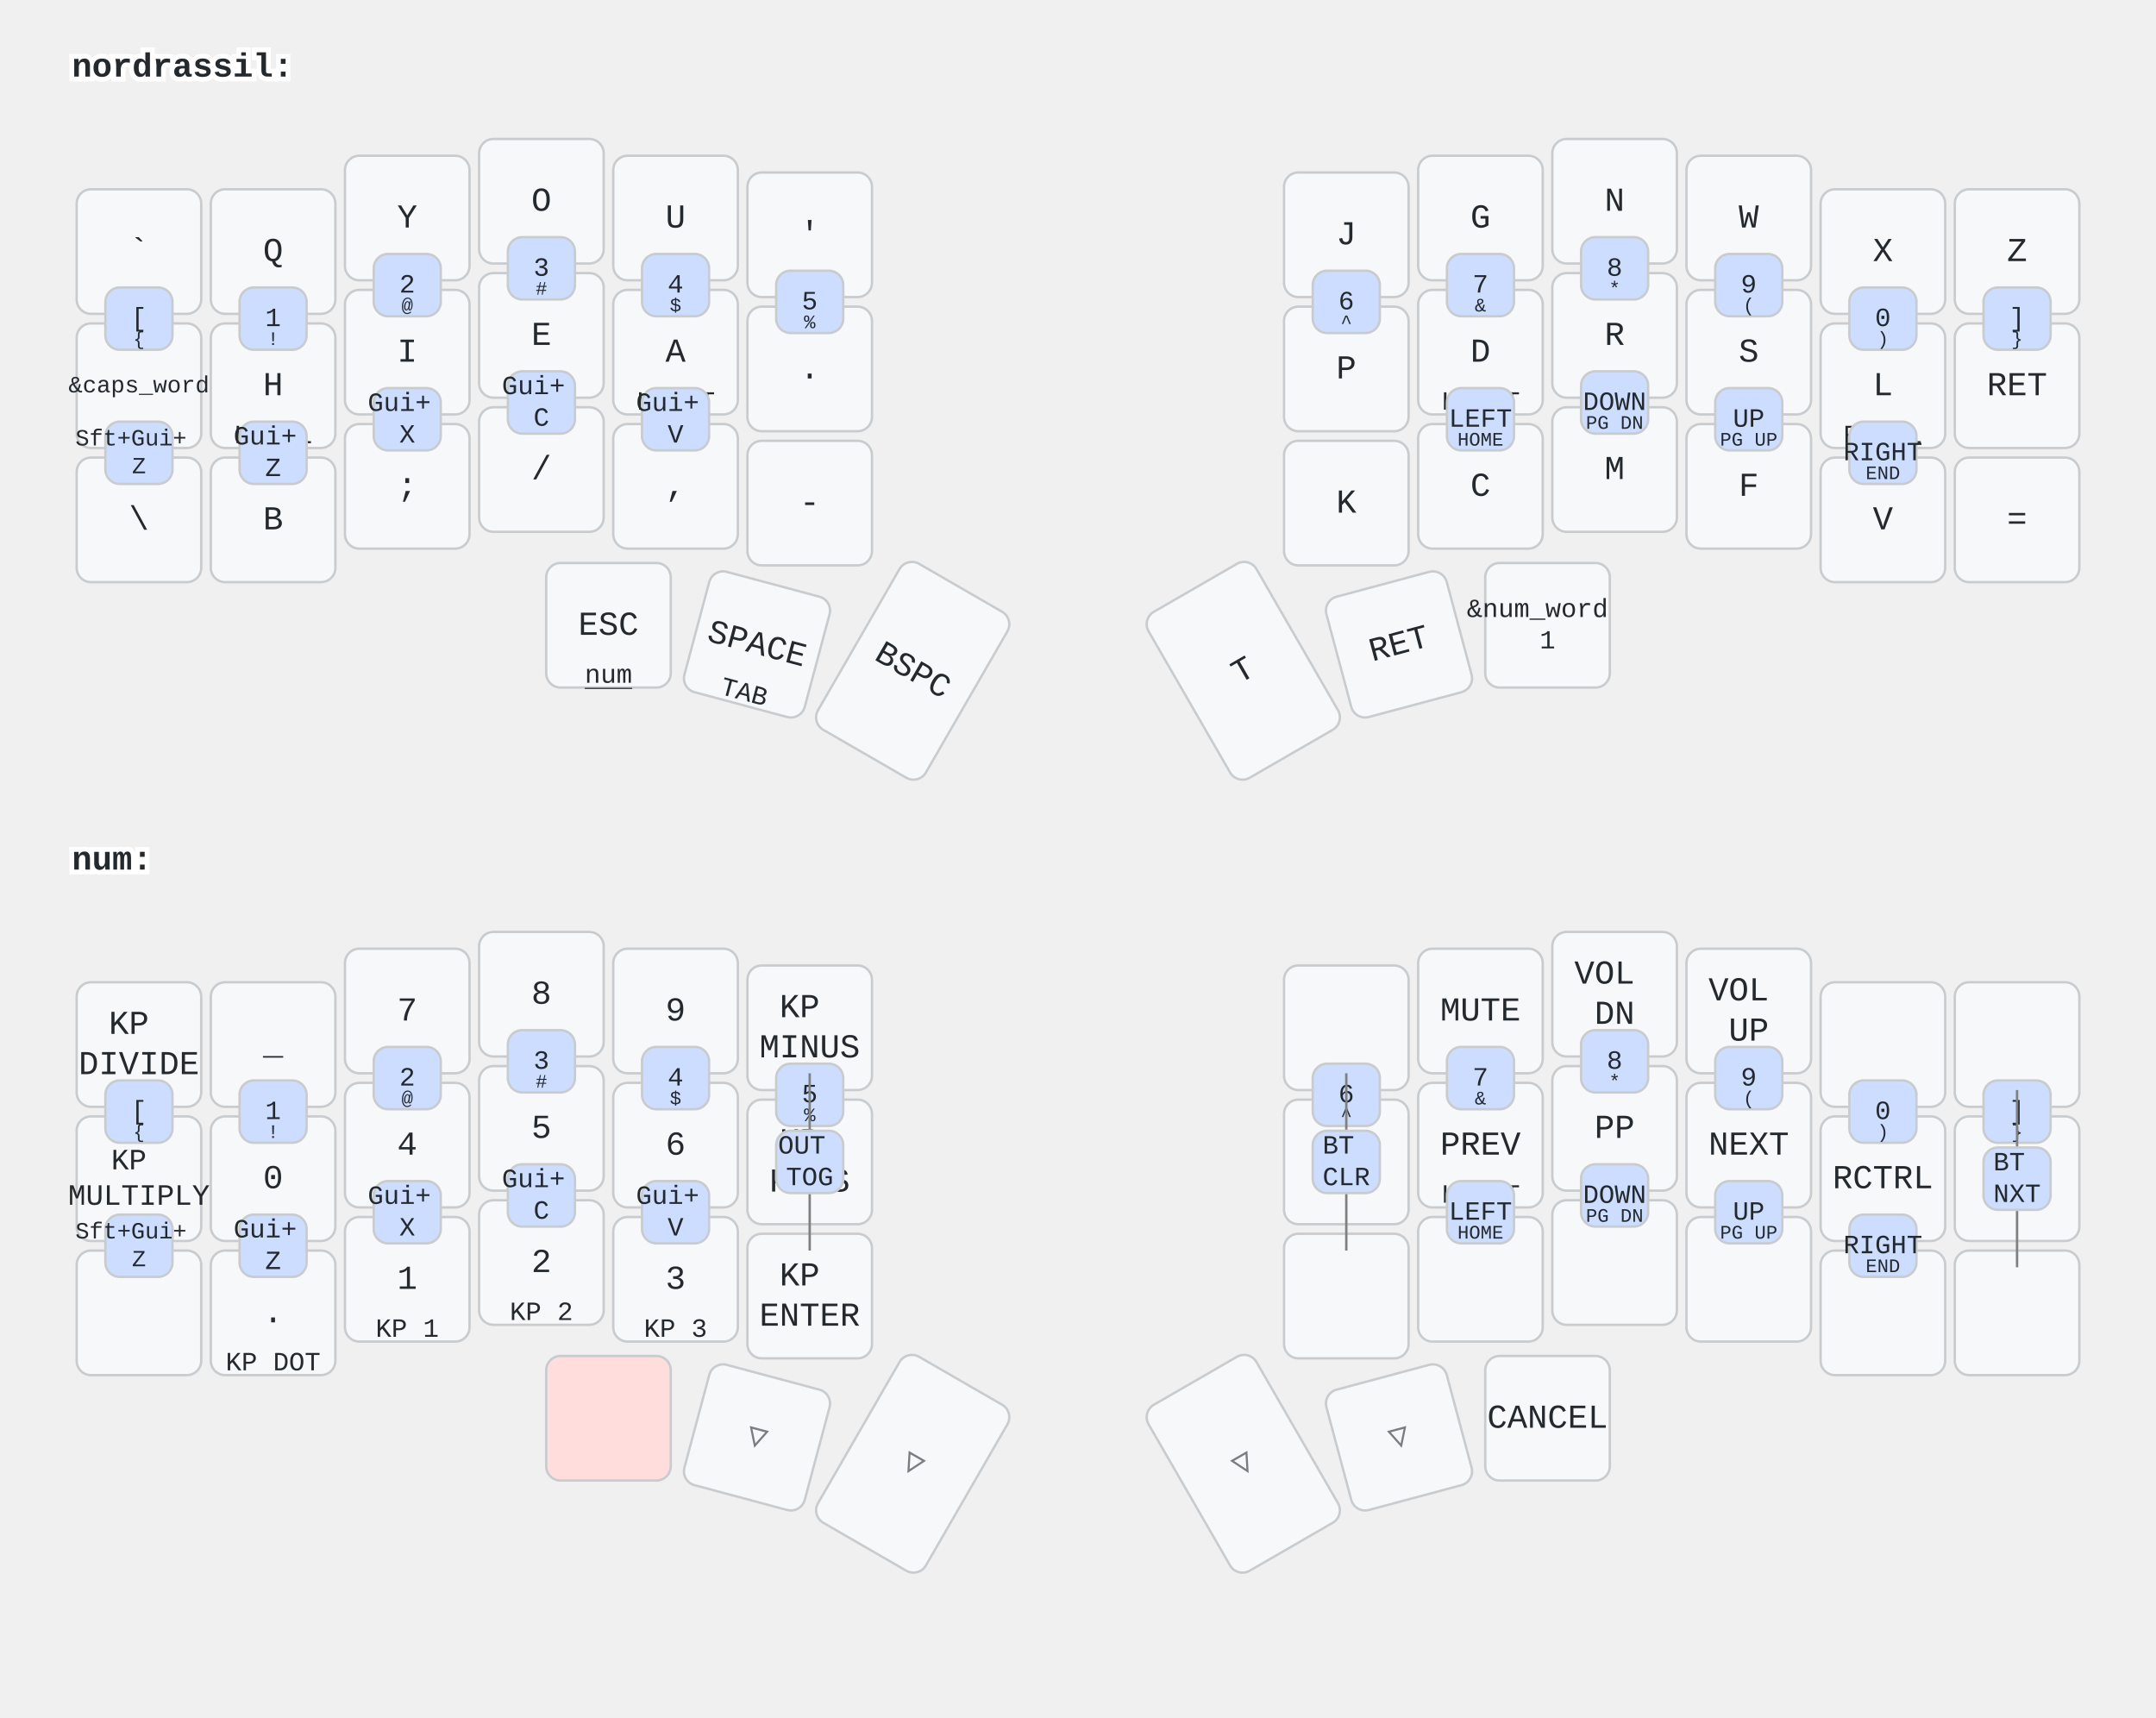
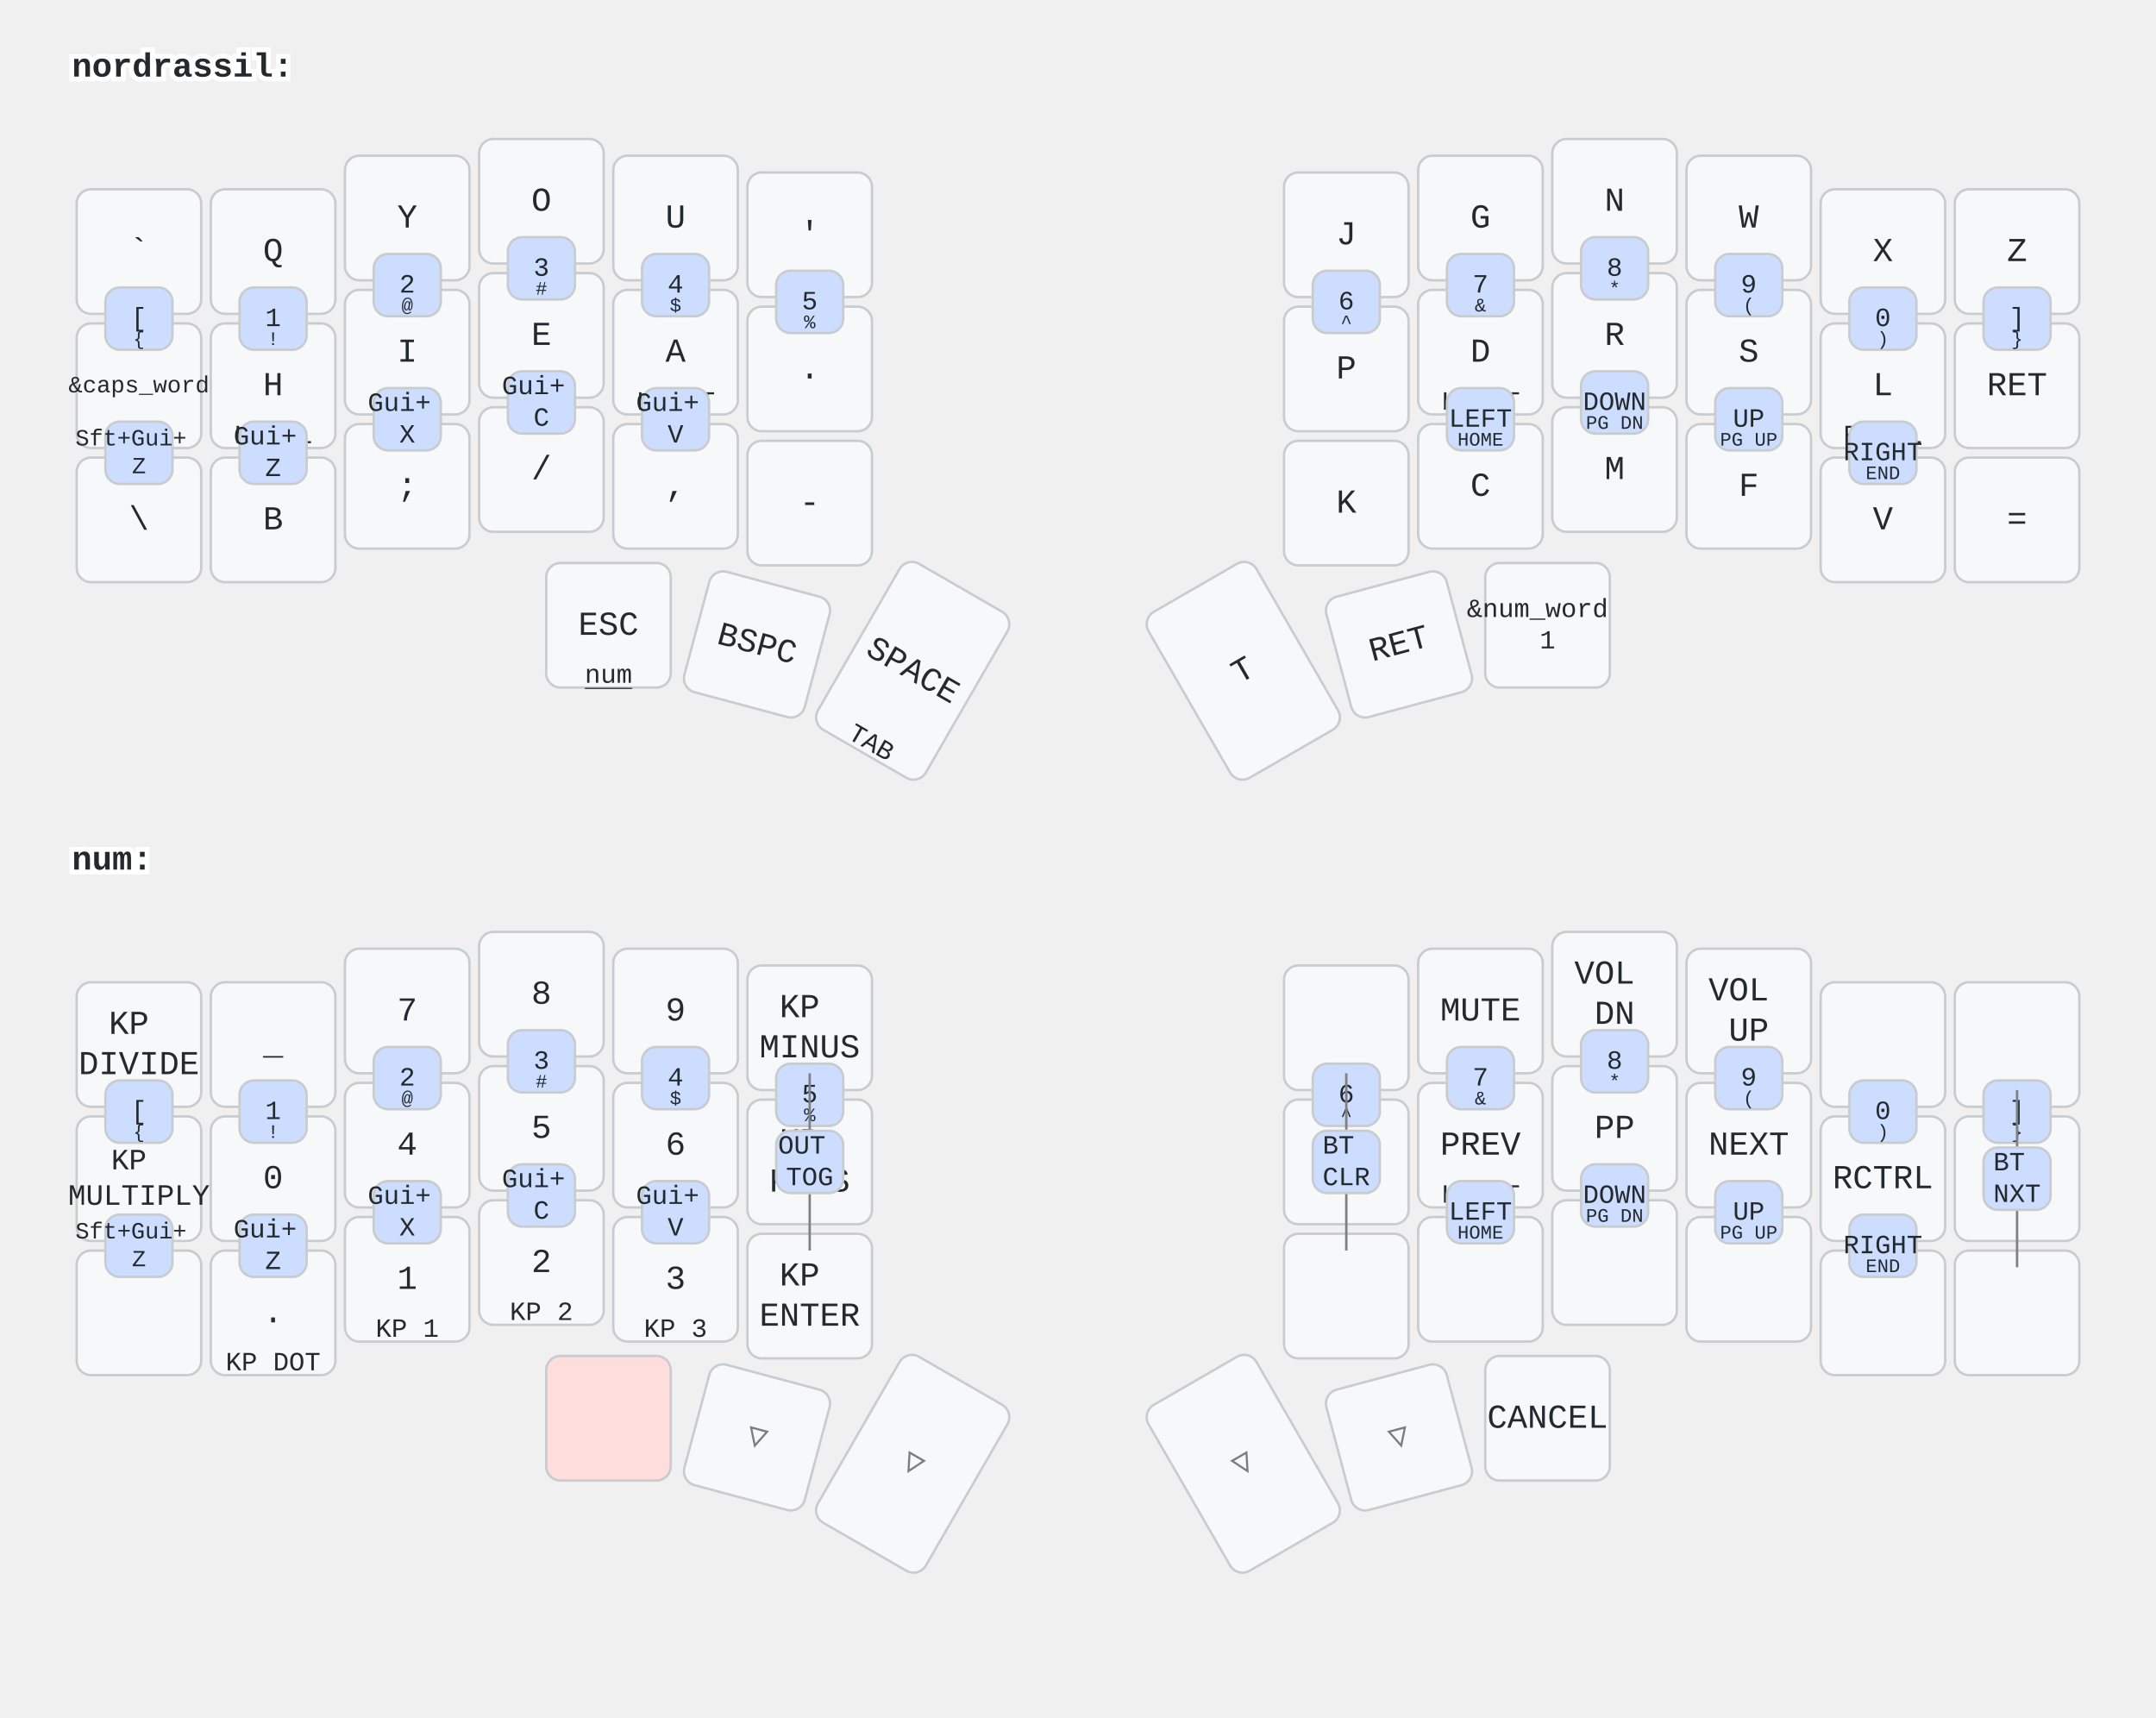
<svg xmlns="http://www.w3.org/2000/svg" width="900" height="717" viewBox="0 0 900 717" class="keymap">
  <style>/* inherit to force styles through use tags */
svg path {
    fill: inherit;
}

/* font and background color specifications */
svg.keymap {
    font-family: SFMono-Regular,Consolas,Liberation Mono,Menlo,monospace;
    font-size: 14px;
    font-kerning: normal;
    text-rendering: optimizeLegibility;
    fill: #24292e;
}

/* default key styling */
rect.key {
    fill: #f6f8fa;
}

rect.key, rect.combo {
    stroke: #c9cccf;
    stroke-width: 1;
}

/* default key side styling, only used is draw_key_sides is set */
rect.side {
    filter: brightness(90%);
}

/* color accent for combo boxes */
rect.combo, rect.combo-separate {
    fill: #cdf;
}

/* color accent for held keys */
rect.held, rect.combo.held {
    fill: #fdd;
}

/* color accent for ghost (optional) keys */
rect.ghost, rect.combo.ghost {
    stroke-dasharray: 4, 4;
    stroke-width: 2;
}

text {
    text-anchor: middle;
    dominant-baseline: middle;
}

/* styling for layer labels */
text.label {
    font-weight: bold;
    text-anchor: start;
    stroke: white;
    stroke-width: 4;
    paint-order: stroke;
}

/* styling for optional footer */
text.footer {
    text-anchor: end;
    dominant-baseline: auto;
    stroke: white;
    stroke-width: 4;
    paint-order: stroke;
}

/* styling for combo tap, and key hold/shifted label text */
text.combo, text.hold, text.shifted {
    font-size: 11px;
}

text.hold {
    text-anchor: middle;
    dominant-baseline: auto;
}

text.shifted {
    text-anchor: middle;
    dominant-baseline: hanging;
}

text.layer-activator {
    text-decoration: underline;
}

/* styling for hold/shifted label text in combo box */
text.combo.hold, text.combo.shifted {
    font-size: 8px;
}

/* lighter symbol for transparent keys */
text.trans {
    fill: #7b7e81;
}

/* styling for combo dendrons */
path.combo {
    stroke-width: 1;
    stroke: gray;
    fill: none;
}

/* Start Tabler Icons Cleanup */
/* cannot use height/width with glyphs */
.icon-tabler &gt; path {
    fill: inherit;
    stroke: inherit;
    stroke-width: 2;
}
/* hide tabler's default box */
.icon-tabler &gt; path[stroke="none"][fill="none"] {
    visibility: hidden;
}
/* End Tabler Icons Cleanup */
</style>
  <g transform="translate(30, 0)" class="layer-nordrassil">
    <text x="0" y="28" class="label" id="nordrassil">nordrassil:</text>
    <g transform="translate(0, 56)">
      <g transform="translate(28, 49)" class="key keypos-0">
        <rect rx="6" ry="6" x="-26" y="-26" width="52" height="52" class="key" />
        <text x="0" y="0" class="key tap">`</text>
        <text x="0" y="24" class="key hold">F11</text>
      </g>
      <g transform="translate(84, 49)" class="key keypos-1">
        <rect rx="6" ry="6" x="-26" y="-26" width="52" height="52" class="key" />
        <text x="0" y="0" class="key tap">Q</text>
        <text x="0" y="24" class="key hold">F1</text>
      </g>
      <g transform="translate(140, 35)" class="key keypos-2">
        <rect rx="6" ry="6" x="-26" y="-26" width="52" height="52" class="key" />
        <text x="0" y="0" class="key tap">Y</text>
        <text x="0" y="24" class="key hold">F2</text>
      </g>
      <g transform="translate(196, 28)" class="key keypos-3">
        <rect rx="6" ry="6" x="-26" y="-26" width="52" height="52" class="key" />
        <text x="0" y="0" class="key tap">O</text>
        <text x="0" y="24" class="key hold">F3</text>
      </g>
      <g transform="translate(252, 35)" class="key keypos-4">
        <rect rx="6" ry="6" x="-26" y="-26" width="52" height="52" class="key" />
        <text x="0" y="0" class="key tap">U</text>
        <text x="0" y="24" class="key hold">F4</text>
      </g>
      <g transform="translate(308, 42)" class="key keypos-5">
        <rect rx="6" ry="6" x="-26" y="-26" width="52" height="52" class="key" />
        <text x="0" y="0" class="key tap">'</text>
        <text x="0" y="24" class="key hold">F5</text>
      </g>
      <g transform="translate(532, 42)" class="key keypos-6">
        <rect rx="6" ry="6" x="-26" y="-26" width="52" height="52" class="key" />
        <text x="0" y="0" class="key tap">J</text>
        <text x="0" y="24" class="key hold">F6</text>
      </g>
      <g transform="translate(588, 35)" class="key keypos-7">
        <rect rx="6" ry="6" x="-26" y="-26" width="52" height="52" class="key" />
        <text x="0" y="0" class="key tap">G</text>
        <text x="0" y="24" class="key hold">F7</text>
      </g>
      <g transform="translate(644, 28)" class="key keypos-8">
        <rect rx="6" ry="6" x="-26" y="-26" width="52" height="52" class="key" />
        <text x="0" y="0" class="key tap">N</text>
        <text x="0" y="24" class="key hold">F8</text>
      </g>
      <g transform="translate(700, 35)" class="key keypos-9">
        <rect rx="6" ry="6" x="-26" y="-26" width="52" height="52" class="key" />
        <text x="0" y="0" class="key tap">W</text>
        <text x="0" y="24" class="key hold">F9</text>
      </g>
      <g transform="translate(756, 49)" class="key keypos-10">
        <rect rx="6" ry="6" x="-26" y="-26" width="52" height="52" class="key" />
        <text x="0" y="0" class="key tap">X</text>
        <text x="0" y="24" class="key hold">F10</text>
      </g>
      <g transform="translate(812, 49)" class="key keypos-11">
        <rect rx="6" ry="6" x="-26" y="-26" width="52" height="52" class="key" />
        <text x="0" y="0" class="key tap">Z</text>
        <text x="0" y="24" class="key hold">F12</text>
      </g>
      <g transform="translate(28, 105)" class="key keypos-12">
        <rect rx="6" ry="6" x="-26" y="-26" width="52" height="52" class="key" />
        <text x="0" y="0" class="key tap">
          <tspan style="font-size: 70%">&amp;caps_word</tspan>
        </text>
      </g>
      <g transform="translate(84, 105)" class="key keypos-13">
        <rect rx="6" ry="6" x="-26" y="-26" width="52" height="52" class="key" />
        <text x="0" y="0" class="key tap">H</text>
        <text x="0" y="24" class="key hold">LCTRL</text>
      </g>
      <g transform="translate(140, 91)" class="key keypos-14">
        <rect rx="6" ry="6" x="-26" y="-26" width="52" height="52" class="key" />
        <text x="0" y="0" class="key tap">I</text>
        <text x="0" y="24" class="key hold">LALT</text>
      </g>
      <g transform="translate(196, 84)" class="key keypos-15">
        <rect rx="6" ry="6" x="-26" y="-26" width="52" height="52" class="key" />
        <text x="0" y="0" class="key tap">E</text>
        <text x="0" y="24" class="key hold">LGUI</text>
      </g>
      <g transform="translate(252, 91)" class="key keypos-16">
        <rect rx="6" ry="6" x="-26" y="-26" width="52" height="52" class="key" />
        <text x="0" y="0" class="key tap">A</text>
        <text x="0" y="24" class="key hold">LSHFT</text>
      </g>
      <g transform="translate(308, 98)" class="key keypos-17">
        <rect rx="6" ry="6" x="-26" y="-26" width="52" height="52" class="key" />
        <text x="0" y="0" class="key tap">.</text>
      </g>
      <g transform="translate(532, 98)" class="key keypos-18">
        <rect rx="6" ry="6" x="-26" y="-26" width="52" height="52" class="key" />
        <text x="0" y="0" class="key tap">P</text>
      </g>
      <g transform="translate(588, 91)" class="key keypos-19">
        <rect rx="6" ry="6" x="-26" y="-26" width="52" height="52" class="key" />
        <text x="0" y="0" class="key tap">D</text>
        <text x="0" y="24" class="key hold">LSHFT</text>
      </g>
      <g transform="translate(644, 84)" class="key keypos-20">
        <rect rx="6" ry="6" x="-26" y="-26" width="52" height="52" class="key" />
        <text x="0" y="0" class="key tap">R</text>
        <text x="0" y="24" class="key hold">RGUI</text>
      </g>
      <g transform="translate(700, 91)" class="key keypos-21">
        <rect rx="6" ry="6" x="-26" y="-26" width="52" height="52" class="key" />
        <text x="0" y="0" class="key tap">S</text>
        <text x="0" y="24" class="key hold">RALT</text>
      </g>
      <g transform="translate(756, 105)" class="key keypos-22">
        <rect rx="6" ry="6" x="-26" y="-26" width="52" height="52" class="key" />
        <text x="0" y="0" class="key tap">L</text>
        <text x="0" y="24" class="key hold">RCTRL</text>
      </g>
      <g transform="translate(812, 105)" class="key keypos-23">
        <rect rx="6" ry="6" x="-26" y="-26" width="52" height="52" class="key" />
        <text x="0" y="0" class="key tap">RET</text>
      </g>
      <g transform="translate(28, 161)" class="key keypos-24">
        <rect rx="6" ry="6" x="-26" y="-26" width="52" height="52" class="key" />
        <text x="0" y="0" class="key tap">\</text>
      </g>
      <g transform="translate(84, 161)" class="key keypos-25">
        <rect rx="6" ry="6" x="-26" y="-26" width="52" height="52" class="key" />
        <text x="0" y="0" class="key tap">B</text>
      </g>
      <g transform="translate(140, 147)" class="key keypos-26">
        <rect rx="6" ry="6" x="-26" y="-26" width="52" height="52" class="key" />
        <text x="0" y="0" class="key tap">;</text>
      </g>
      <g transform="translate(196, 140)" class="key keypos-27">
        <rect rx="6" ry="6" x="-26" y="-26" width="52" height="52" class="key" />
        <text x="0" y="0" class="key tap">/</text>
      </g>
      <g transform="translate(252, 147)" class="key keypos-28">
        <rect rx="6" ry="6" x="-26" y="-26" width="52" height="52" class="key" />
        <text x="0" y="0" class="key tap">,</text>
      </g>
      <g transform="translate(308, 154)" class="key keypos-29">
        <rect rx="6" ry="6" x="-26" y="-26" width="52" height="52" class="key" />
        <text x="0" y="0" class="key tap">-</text>
      </g>
      <g transform="translate(532, 154)" class="key keypos-30">
        <rect rx="6" ry="6" x="-26" y="-26" width="52" height="52" class="key" />
        <text x="0" y="0" class="key tap">K</text>
      </g>
      <g transform="translate(588, 147)" class="key keypos-31">
        <rect rx="6" ry="6" x="-26" y="-26" width="52" height="52" class="key" />
        <text x="0" y="0" class="key tap">C</text>
      </g>
      <g transform="translate(644, 140)" class="key keypos-32">
        <rect rx="6" ry="6" x="-26" y="-26" width="52" height="52" class="key" />
        <text x="0" y="0" class="key tap">M</text>
      </g>
      <g transform="translate(700, 147)" class="key keypos-33">
        <rect rx="6" ry="6" x="-26" y="-26" width="52" height="52" class="key" />
        <text x="0" y="0" class="key tap">F</text>
      </g>
      <g transform="translate(756, 161)" class="key keypos-34">
        <rect rx="6" ry="6" x="-26" y="-26" width="52" height="52" class="key" />
        <text x="0" y="0" class="key tap">V</text>
      </g>
      <g transform="translate(812, 161)" class="key keypos-35">
        <rect rx="6" ry="6" x="-26" y="-26" width="52" height="52" class="key" />
        <text x="0" y="0" class="key tap">=</text>
      </g>
      <g transform="translate(224, 205)" class="key keypos-36">
        <rect rx="6" ry="6" x="-26" y="-26" width="52" height="52" class="key" />
        <text x="0" y="0" class="key tap">ESC</text>
        <a href="#num">
          <text x="0" y="24" class="key hold layer-activator">num</text>
        </a>
      </g>
      <g transform="translate(286, 213) rotate(15.0)" class="key keypos-37">
        <rect rx="6" ry="6" x="-26" y="-26" width="52" height="52" class="key" />
-         <text x="0" y="0" class="key tap">SPACE</text>
-         <text x="0" y="24" class="key hold">TAB</text>
+         <text x="0" y="0" class="key tap">BSPC</text>
      </g>
      <g transform="translate(351, 224) rotate(30.0)" class="key keypos-38">
        <rect rx="6" ry="6" x="-26" y="-40" width="52" height="80" class="key" />
-         <text x="0" y="0" class="key tap">BSPC</text>
+         <text x="0" y="0" class="key tap">SPACE</text>
+         <text x="0" y="38" class="key hold">TAB</text>
      </g>
      <g transform="translate(489, 224) rotate(-30.0)" class="key keypos-39">
        <rect rx="6" ry="6" x="-26" y="-40" width="52" height="80" class="key" />
        <text x="0" y="0" class="key tap">T</text>
      </g>
      <g transform="translate(554, 213) rotate(-15.0)" class="key keypos-40">
        <rect rx="6" ry="6" x="-26" y="-26" width="52" height="52" class="key" />
        <text x="0" y="0" class="key tap">RET</text>
      </g>
      <g transform="translate(616, 205)" class="key keypos-41">
        <rect rx="6" ry="6" x="-26" y="-26" width="52" height="52" class="key" />
        <text x="0" y="0" class="key tap">
          <tspan x="0" dy="-0.6em" style="font-size: 78%">&amp;num_word</tspan>
          <tspan x="0" dy="1.2em" style="font-size: 78%">1</tspan>
        </text>
      </g>
      <g class="combo combopos-0">
        <rect rx="6" ry="6" x="14" y="64" width="28" height="26" class="combo" />
        <text x="28" y="77" class="combo tap">[</text>
        <text x="28" y="88" class="combo hold">{</text>
      </g>
      <g class="combo combopos-1">
        <rect rx="6" ry="6" x="798" y="64" width="28" height="26" class="combo" />
        <text x="812" y="77" class="combo tap">]</text>
        <text x="812" y="88" class="combo hold">}</text>
      </g>
      <g class="combo combopos-2">
        <rect rx="6" ry="6" x="70" y="64" width="28" height="26" class="combo" />
        <text x="84" y="77" class="combo tap">1</text>
        <text x="84" y="88" class="combo hold">!</text>
      </g>
      <g class="combo combopos-3">
        <rect rx="6" ry="6" x="126" y="50" width="28" height="26" class="combo" />
        <text x="140" y="63" class="combo tap">2</text>
        <text x="140" y="74" class="combo hold">@</text>
      </g>
      <g class="combo combopos-4">
        <rect rx="6" ry="6" x="182" y="43" width="28" height="26" class="combo" />
        <text x="196" y="56" class="combo tap">3</text>
        <text x="196" y="67" class="combo hold">#</text>
      </g>
      <g class="combo combopos-5">
        <rect rx="6" ry="6" x="238" y="50" width="28" height="26" class="combo" />
        <text x="252" y="63" class="combo tap">4</text>
        <text x="252" y="74" class="combo hold">$</text>
      </g>
      <g class="combo combopos-6">
        <rect rx="6" ry="6" x="294" y="57" width="28" height="26" class="combo" />
        <text x="308" y="70" class="combo tap">5</text>
        <text x="308" y="81" class="combo hold">%</text>
      </g>
      <g class="combo combopos-7">
        <rect rx="6" ry="6" x="518" y="57" width="28" height="26" class="combo" />
        <text x="532" y="70" class="combo tap">6</text>
        <text x="532" y="81" class="combo hold">^</text>
      </g>
      <g class="combo combopos-8">
        <rect rx="6" ry="6" x="574" y="50" width="28" height="26" class="combo" />
        <text x="588" y="63" class="combo tap">7</text>
        <text x="588" y="74" class="combo hold">&amp;</text>
      </g>
      <g class="combo combopos-9">
        <rect rx="6" ry="6" x="630" y="43" width="28" height="26" class="combo" />
        <text x="644" y="56" class="combo tap">8</text>
        <text x="644" y="67" class="combo hold">*</text>
      </g>
      <g class="combo combopos-10">
        <rect rx="6" ry="6" x="686" y="50" width="28" height="26" class="combo" />
        <text x="700" y="63" class="combo tap">9</text>
        <text x="700" y="74" class="combo hold">(</text>
      </g>
      <g class="combo combopos-11">
        <rect rx="6" ry="6" x="742" y="64" width="28" height="26" class="combo" />
        <text x="756" y="77" class="combo tap">0</text>
        <text x="756" y="88" class="combo hold">)</text>
      </g>
      <g class="combo combopos-12">
        <rect rx="6" ry="6" x="14" y="120" width="28" height="26" class="combo" />
        <text x="28" y="133" class="combo tap">
          <tspan x="28" dy="-0.6em" style="font-size: 88%">Sft+Gui+</tspan>
          <tspan x="28" dy="1.2em" style="font-size: 88%">Z</tspan>
        </text>
      </g>
      <g class="combo combopos-13">
        <rect rx="6" ry="6" x="70" y="120" width="28" height="26" class="combo" />
        <text x="84" y="133" class="combo tap">
          <tspan x="84" dy="-0.6em">Gui+</tspan>
          <tspan x="84" dy="1.2em">Z</tspan>
        </text>
      </g>
      <g class="combo combopos-14">
        <rect rx="6" ry="6" x="126" y="106" width="28" height="26" class="combo" />
        <text x="140" y="119" class="combo tap">
          <tspan x="140" dy="-0.6em">Gui+</tspan>
          <tspan x="140" dy="1.2em">X</tspan>
        </text>
      </g>
      <g class="combo combopos-15">
        <rect rx="6" ry="6" x="182" y="99" width="28" height="26" class="combo" />
        <text x="196" y="112" class="combo tap">
          <tspan x="196" dy="-0.6em">Gui+</tspan>
          <tspan x="196" dy="1.2em">C</tspan>
        </text>
      </g>
      <g class="combo combopos-16">
        <rect rx="6" ry="6" x="238" y="106" width="28" height="26" class="combo" />
        <text x="252" y="119" class="combo tap">
          <tspan x="252" dy="-0.6em">Gui+</tspan>
          <tspan x="252" dy="1.2em">V</tspan>
        </text>
      </g>
      <g class="combo combopos-17">
        <rect rx="6" ry="6" x="574" y="106" width="28" height="26" class="combo" />
        <text x="588" y="119" class="combo tap">LEFT</text>
        <text x="588" y="130" class="combo hold">HOME</text>
      </g>
      <g class="combo combopos-18">
        <rect rx="6" ry="6" x="630" y="99" width="28" height="26" class="combo" />
        <text x="644" y="112" class="combo tap">DOWN</text>
        <text x="644" y="123" class="combo hold">PG DN</text>
      </g>
      <g class="combo combopos-19">
        <rect rx="6" ry="6" x="686" y="106" width="28" height="26" class="combo" />
        <text x="700" y="119" class="combo tap">UP</text>
        <text x="700" y="130" class="combo hold">PG UP</text>
      </g>
      <g class="combo combopos-20">
        <rect rx="6" ry="6" x="742" y="120" width="28" height="26" class="combo" />
        <text x="756" y="133" class="combo tap">RIGHT</text>
        <text x="756" y="144" class="combo hold">END</text>
      </g>
    </g>
  </g>
  <g transform="translate(30, 331)" class="layer-num">
    <text x="0" y="28" class="label" id="num">num:</text>
    <g transform="translate(0, 56)">
      <g transform="translate(28, 49)" class="key keypos-0">
        <rect rx="6" ry="6" x="-26" y="-26" width="52" height="52" class="key" />
        <text x="0" y="0" class="key tap">
          <tspan x="0" dy="-0.6em">KP</tspan>
          <tspan x="0" dy="1.2em">DIVIDE</tspan>
        </text>
      </g>
      <g transform="translate(84, 49)" class="key keypos-1">
        <rect rx="6" ry="6" x="-26" y="-26" width="52" height="52" class="key" />
        <text x="0" y="0" class="key tap">_</text>
      </g>
      <g transform="translate(140, 35)" class="key keypos-2">
        <rect rx="6" ry="6" x="-26" y="-26" width="52" height="52" class="key" />
        <text x="0" y="0" class="key tap">7</text>
        <text x="0" y="24" class="key hold">KP 7</text>
      </g>
      <g transform="translate(196, 28)" class="key keypos-3">
        <rect rx="6" ry="6" x="-26" y="-26" width="52" height="52" class="key" />
        <text x="0" y="0" class="key tap">8</text>
        <text x="0" y="24" class="key hold">KP 8</text>
      </g>
      <g transform="translate(252, 35)" class="key keypos-4">
        <rect rx="6" ry="6" x="-26" y="-26" width="52" height="52" class="key" />
        <text x="0" y="0" class="key tap">9</text>
        <text x="0" y="24" class="key hold">KP 9</text>
      </g>
      <g transform="translate(308, 42)" class="key keypos-5">
        <rect rx="6" ry="6" x="-26" y="-26" width="52" height="52" class="key" />
        <text x="0" y="0" class="key tap">
          <tspan x="0" dy="-0.6em">KP</tspan>
          <tspan x="0" dy="1.2em">MINUS</tspan>
        </text>
      </g>
      <g transform="translate(532, 42)" class="key keypos-6">
        <rect rx="6" ry="6" x="-26" y="-26" width="52" height="52" class="key" />
      </g>
      <g transform="translate(588, 35)" class="key keypos-7">
        <rect rx="6" ry="6" x="-26" y="-26" width="52" height="52" class="key" />
        <text x="0" y="0" class="key tap">MUTE</text>
      </g>
      <g transform="translate(644, 28)" class="key keypos-8">
        <rect rx="6" ry="6" x="-26" y="-26" width="52" height="52" class="key" />
        <text x="0" y="0" class="key tap">
          <tspan x="0" dy="-0.6em">VOL</tspan>
          <tspan x="0" dy="1.2em">DN</tspan>
        </text>
      </g>
      <g transform="translate(700, 35)" class="key keypos-9">
        <rect rx="6" ry="6" x="-26" y="-26" width="52" height="52" class="key" />
        <text x="0" y="0" class="key tap">
          <tspan x="0" dy="-0.6em">VOL</tspan>
          <tspan x="0" dy="1.2em">UP</tspan>
        </text>
      </g>
      <g transform="translate(756, 49)" class="key keypos-10">
        <rect rx="6" ry="6" x="-26" y="-26" width="52" height="52" class="key" />
      </g>
      <g transform="translate(812, 49)" class="key keypos-11">
        <rect rx="6" ry="6" x="-26" y="-26" width="52" height="52" class="key" />
      </g>
      <g transform="translate(28, 105)" class="key keypos-12">
        <rect rx="6" ry="6" x="-26" y="-26" width="52" height="52" class="key" />
        <text x="0" y="0" class="key tap">
          <tspan x="0" dy="-0.6em" style="font-size: 88%">KP</tspan>
          <tspan x="0" dy="1.2em" style="font-size: 88%">MULTIPLY</tspan>
        </text>
      </g>
      <g transform="translate(84, 105)" class="key keypos-13">
        <rect rx="6" ry="6" x="-26" y="-26" width="52" height="52" class="key" />
        <text x="0" y="0" class="key tap">0</text>
        <text x="0" y="24" class="key hold">KP 0</text>
      </g>
      <g transform="translate(140, 91)" class="key keypos-14">
        <rect rx="6" ry="6" x="-26" y="-26" width="52" height="52" class="key" />
        <text x="0" y="0" class="key tap">4</text>
        <text x="0" y="24" class="key hold">KP 4</text>
      </g>
      <g transform="translate(196, 84)" class="key keypos-15">
        <rect rx="6" ry="6" x="-26" y="-26" width="52" height="52" class="key" />
        <text x="0" y="0" class="key tap">5</text>
        <text x="0" y="24" class="key hold">KP 5</text>
      </g>
      <g transform="translate(252, 91)" class="key keypos-16">
        <rect rx="6" ry="6" x="-26" y="-26" width="52" height="52" class="key" />
        <text x="0" y="0" class="key tap">6</text>
        <text x="0" y="24" class="key hold">KP 6</text>
      </g>
      <g transform="translate(308, 98)" class="key keypos-17">
        <rect rx="6" ry="6" x="-26" y="-26" width="52" height="52" class="key" />
        <text x="0" y="0" class="key tap">
          <tspan x="0" dy="-0.6em">KP</tspan>
          <tspan x="0" dy="1.2em">PLUS</tspan>
        </text>
      </g>
      <g transform="translate(532, 98)" class="key keypos-18">
        <rect rx="6" ry="6" x="-26" y="-26" width="52" height="52" class="key" />
      </g>
      <g transform="translate(588, 91)" class="key keypos-19">
        <rect rx="6" ry="6" x="-26" y="-26" width="52" height="52" class="key" />
        <text x="0" y="0" class="key tap">PREV</text>
        <text x="0" y="24" class="key hold">LSHFT</text>
      </g>
      <g transform="translate(644, 84)" class="key keypos-20">
        <rect rx="6" ry="6" x="-26" y="-26" width="52" height="52" class="key" />
        <text x="0" y="0" class="key tap">PP</text>
        <text x="0" y="24" class="key hold">RGUI</text>
      </g>
      <g transform="translate(700, 91)" class="key keypos-21">
        <rect rx="6" ry="6" x="-26" y="-26" width="52" height="52" class="key" />
        <text x="0" y="0" class="key tap">NEXT</text>
        <text x="0" y="24" class="key hold">RALT</text>
      </g>
      <g transform="translate(756, 105)" class="key keypos-22">
        <rect rx="6" ry="6" x="-26" y="-26" width="52" height="52" class="key" />
        <text x="0" y="0" class="key tap">RCTRL</text>
      </g>
      <g transform="translate(812, 105)" class="key keypos-23">
        <rect rx="6" ry="6" x="-26" y="-26" width="52" height="52" class="key" />
      </g>
      <g transform="translate(28, 161)" class="key keypos-24">
        <rect rx="6" ry="6" x="-26" y="-26" width="52" height="52" class="key" />
      </g>
      <g transform="translate(84, 161)" class="key keypos-25">
        <rect rx="6" ry="6" x="-26" y="-26" width="52" height="52" class="key" />
        <text x="0" y="0" class="key tap">.</text>
        <text x="0" y="24" class="key hold">KP DOT</text>
      </g>
      <g transform="translate(140, 147)" class="key keypos-26">
        <rect rx="6" ry="6" x="-26" y="-26" width="52" height="52" class="key" />
        <text x="0" y="0" class="key tap">1</text>
        <text x="0" y="24" class="key hold">KP 1</text>
      </g>
      <g transform="translate(196, 140)" class="key keypos-27">
        <rect rx="6" ry="6" x="-26" y="-26" width="52" height="52" class="key" />
        <text x="0" y="0" class="key tap">2</text>
        <text x="0" y="24" class="key hold">KP 2</text>
      </g>
      <g transform="translate(252, 147)" class="key keypos-28">
        <rect rx="6" ry="6" x="-26" y="-26" width="52" height="52" class="key" />
        <text x="0" y="0" class="key tap">3</text>
        <text x="0" y="24" class="key hold">KP 3</text>
      </g>
      <g transform="translate(308, 154)" class="key keypos-29">
        <rect rx="6" ry="6" x="-26" y="-26" width="52" height="52" class="key" />
        <text x="0" y="0" class="key tap">
          <tspan x="0" dy="-0.6em">KP</tspan>
          <tspan x="0" dy="1.2em">ENTER</tspan>
        </text>
      </g>
      <g transform="translate(532, 154)" class="key keypos-30">
        <rect rx="6" ry="6" x="-26" y="-26" width="52" height="52" class="key" />
      </g>
      <g transform="translate(588, 147)" class="key keypos-31">
        <rect rx="6" ry="6" x="-26" y="-26" width="52" height="52" class="key" />
      </g>
      <g transform="translate(644, 140)" class="key keypos-32">
        <rect rx="6" ry="6" x="-26" y="-26" width="52" height="52" class="key" />
      </g>
      <g transform="translate(700, 147)" class="key keypos-33">
        <rect rx="6" ry="6" x="-26" y="-26" width="52" height="52" class="key" />
      </g>
      <g transform="translate(756, 161)" class="key keypos-34">
        <rect rx="6" ry="6" x="-26" y="-26" width="52" height="52" class="key" />
      </g>
      <g transform="translate(812, 161)" class="key keypos-35">
        <rect rx="6" ry="6" x="-26" y="-26" width="52" height="52" class="key" />
      </g>
      <g transform="translate(224, 205)" class="key held keypos-36">
        <rect rx="6" ry="6" x="-26" y="-26" width="52" height="52" class="key held" />
      </g>
      <g transform="translate(286, 213) rotate(15.0)" class="key trans keypos-37">
        <rect rx="6" ry="6" x="-26" y="-26" width="52" height="52" class="key trans" />
        <text x="0" y="0" class="key trans tap">▽</text>
      </g>
      <g transform="translate(351, 224) rotate(30.0)" class="key trans keypos-38">
        <rect rx="6" ry="6" x="-26" y="-40" width="52" height="80" class="key trans" />
        <text x="0" y="0" class="key trans tap">▽</text>
      </g>
      <g transform="translate(489, 224) rotate(-30.0)" class="key trans keypos-39">
        <rect rx="6" ry="6" x="-26" y="-40" width="52" height="80" class="key trans" />
        <text x="0" y="0" class="key trans tap">▽</text>
      </g>
      <g transform="translate(554, 213) rotate(-15.0)" class="key trans keypos-40">
        <rect rx="6" ry="6" x="-26" y="-26" width="52" height="52" class="key trans" />
        <text x="0" y="0" class="key trans tap">▽</text>
      </g>
      <g transform="translate(616, 205)" class="key keypos-41">
        <rect rx="6" ry="6" x="-26" y="-26" width="52" height="52" class="key" />
        <text x="0" y="0" class="key tap">CANCEL</text>
      </g>
      <g class="combo combopos-0">
        <rect rx="6" ry="6" x="14" y="64" width="28" height="26" class="combo" />
        <text x="28" y="77" class="combo tap">[</text>
        <text x="28" y="88" class="combo hold">{</text>
      </g>
      <g class="combo combopos-1">
        <rect rx="6" ry="6" x="798" y="64" width="28" height="26" class="combo" />
        <text x="812" y="77" class="combo tap">]</text>
        <text x="812" y="88" class="combo hold">}</text>
      </g>
      <g class="combo combopos-2">
        <rect rx="6" ry="6" x="70" y="64" width="28" height="26" class="combo" />
        <text x="84" y="77" class="combo tap">1</text>
        <text x="84" y="88" class="combo hold">!</text>
      </g>
      <g class="combo combopos-3">
        <rect rx="6" ry="6" x="126" y="50" width="28" height="26" class="combo" />
        <text x="140" y="63" class="combo tap">2</text>
        <text x="140" y="74" class="combo hold">@</text>
      </g>
      <g class="combo combopos-4">
        <rect rx="6" ry="6" x="182" y="43" width="28" height="26" class="combo" />
        <text x="196" y="56" class="combo tap">3</text>
        <text x="196" y="67" class="combo hold">#</text>
      </g>
      <g class="combo combopos-5">
        <rect rx="6" ry="6" x="238" y="50" width="28" height="26" class="combo" />
        <text x="252" y="63" class="combo tap">4</text>
        <text x="252" y="74" class="combo hold">$</text>
      </g>
      <g class="combo combopos-6">
        <rect rx="6" ry="6" x="294" y="57" width="28" height="26" class="combo" />
        <text x="308" y="70" class="combo tap">5</text>
        <text x="308" y="81" class="combo hold">%</text>
      </g>
      <g class="combo combopos-7">
        <rect rx="6" ry="6" x="518" y="57" width="28" height="26" class="combo" />
        <text x="532" y="70" class="combo tap">6</text>
        <text x="532" y="81" class="combo hold">^</text>
      </g>
      <g class="combo combopos-8">
        <rect rx="6" ry="6" x="574" y="50" width="28" height="26" class="combo" />
        <text x="588" y="63" class="combo tap">7</text>
        <text x="588" y="74" class="combo hold">&amp;</text>
      </g>
      <g class="combo combopos-9">
        <rect rx="6" ry="6" x="630" y="43" width="28" height="26" class="combo" />
        <text x="644" y="56" class="combo tap">8</text>
        <text x="644" y="67" class="combo hold">*</text>
      </g>
      <g class="combo combopos-10">
        <rect rx="6" ry="6" x="686" y="50" width="28" height="26" class="combo" />
        <text x="700" y="63" class="combo tap">9</text>
        <text x="700" y="74" class="combo hold">(</text>
      </g>
      <g class="combo combopos-11">
        <rect rx="6" ry="6" x="742" y="64" width="28" height="26" class="combo" />
        <text x="756" y="77" class="combo tap">0</text>
        <text x="756" y="88" class="combo hold">)</text>
      </g>
      <g class="combo combopos-12">
        <rect rx="6" ry="6" x="14" y="120" width="28" height="26" class="combo" />
        <text x="28" y="133" class="combo tap">
          <tspan x="28" dy="-0.6em" style="font-size: 88%">Sft+Gui+</tspan>
          <tspan x="28" dy="1.2em" style="font-size: 88%">Z</tspan>
        </text>
      </g>
      <g class="combo combopos-13">
        <rect rx="6" ry="6" x="70" y="120" width="28" height="26" class="combo" />
        <text x="84" y="133" class="combo tap">
          <tspan x="84" dy="-0.6em">Gui+</tspan>
          <tspan x="84" dy="1.2em">Z</tspan>
        </text>
      </g>
      <g class="combo combopos-14">
        <rect rx="6" ry="6" x="126" y="106" width="28" height="26" class="combo" />
        <text x="140" y="119" class="combo tap">
          <tspan x="140" dy="-0.6em">Gui+</tspan>
          <tspan x="140" dy="1.2em">X</tspan>
        </text>
      </g>
      <g class="combo combopos-15">
        <rect rx="6" ry="6" x="182" y="99" width="28" height="26" class="combo" />
        <text x="196" y="112" class="combo tap">
          <tspan x="196" dy="-0.6em">Gui+</tspan>
          <tspan x="196" dy="1.2em">C</tspan>
        </text>
      </g>
      <g class="combo combopos-16">
        <rect rx="6" ry="6" x="238" y="106" width="28" height="26" class="combo" />
        <text x="252" y="119" class="combo tap">
          <tspan x="252" dy="-0.6em">Gui+</tspan>
          <tspan x="252" dy="1.2em">V</tspan>
        </text>
      </g>
      <g class="combo combopos-17">
        <rect rx="6" ry="6" x="574" y="106" width="28" height="26" class="combo" />
        <text x="588" y="119" class="combo tap">LEFT</text>
        <text x="588" y="130" class="combo hold">HOME</text>
      </g>
      <g class="combo combopos-18">
        <rect rx="6" ry="6" x="630" y="99" width="28" height="26" class="combo" />
        <text x="644" y="112" class="combo tap">DOWN</text>
        <text x="644" y="123" class="combo hold">PG DN</text>
      </g>
      <g class="combo combopos-19">
        <rect rx="6" ry="6" x="686" y="106" width="28" height="26" class="combo" />
        <text x="700" y="119" class="combo tap">UP</text>
        <text x="700" y="130" class="combo hold">PG UP</text>
      </g>
      <g class="combo combopos-20">
        <rect rx="6" ry="6" x="742" y="120" width="28" height="26" class="combo" />
        <text x="756" y="133" class="combo tap">RIGHT</text>
        <text x="756" y="144" class="combo hold">END</text>
      </g>
      <g class="combo combopos-21">
        <path d="M532,98 l0,-37" class="combo" />
        <path d="M532,98 l0,37" class="combo" />
        <rect rx="6" ry="6" x="518" y="85" width="28" height="26" class="combo" />
        <text x="532" y="98" class="combo tap">
          <tspan x="532" dy="-0.6em">BT</tspan>
          <tspan x="532" dy="1.2em">CLR</tspan>
        </text>
      </g>
      <g class="combo combopos-22">
        <path d="M812,105 l0,-37" class="combo" />
        <path d="M812,105 l0,37" class="combo" />
        <rect rx="6" ry="6" x="798" y="92" width="28" height="26" class="combo" />
        <text x="812" y="105" class="combo tap">
          <tspan x="812" dy="-0.6em">BT</tspan>
          <tspan x="812" dy="1.2em">NXT</tspan>
        </text>
      </g>
      <g class="combo combopos-23">
        <path d="M308,98 l0,-37" class="combo" />
        <path d="M308,98 l0,37" class="combo" />
        <rect rx="6" ry="6" x="294" y="85" width="28" height="26" class="combo" />
        <text x="308" y="98" class="combo tap">
          <tspan x="308" dy="-0.6em">OUT</tspan>
          <tspan x="308" dy="1.2em">TOG</tspan>
        </text>
      </g>
    </g>
  </g>
</svg>
